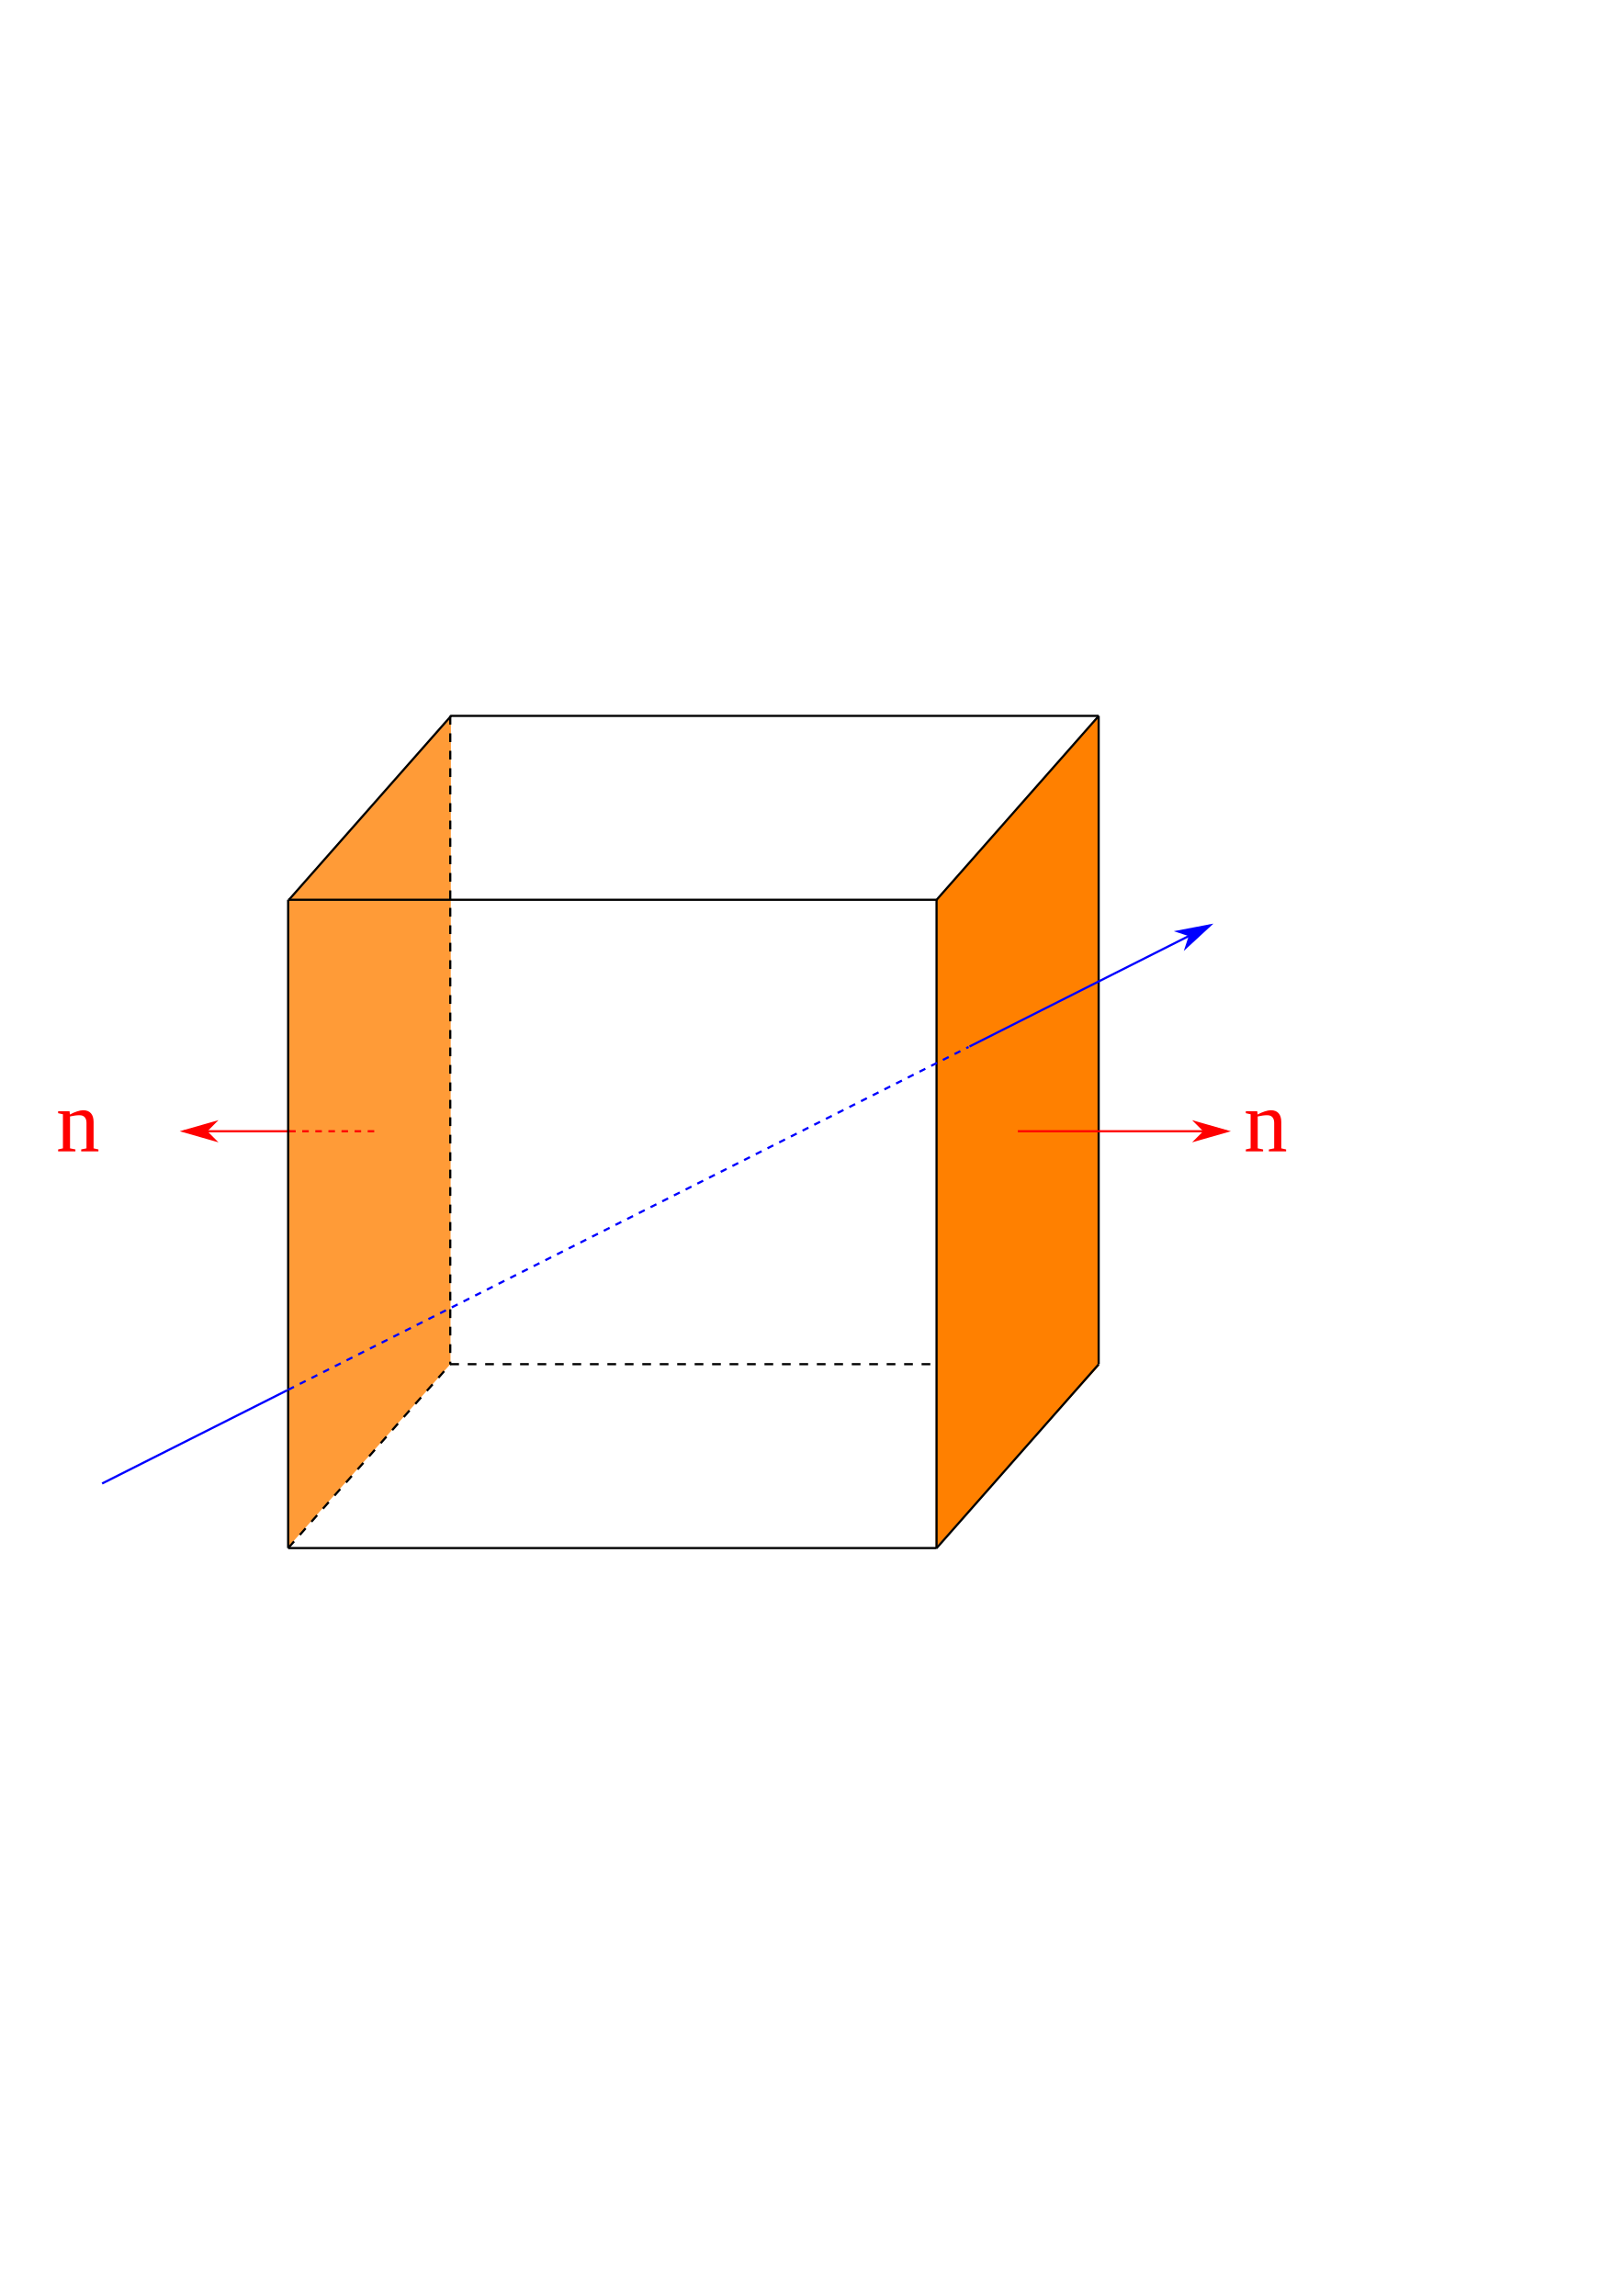
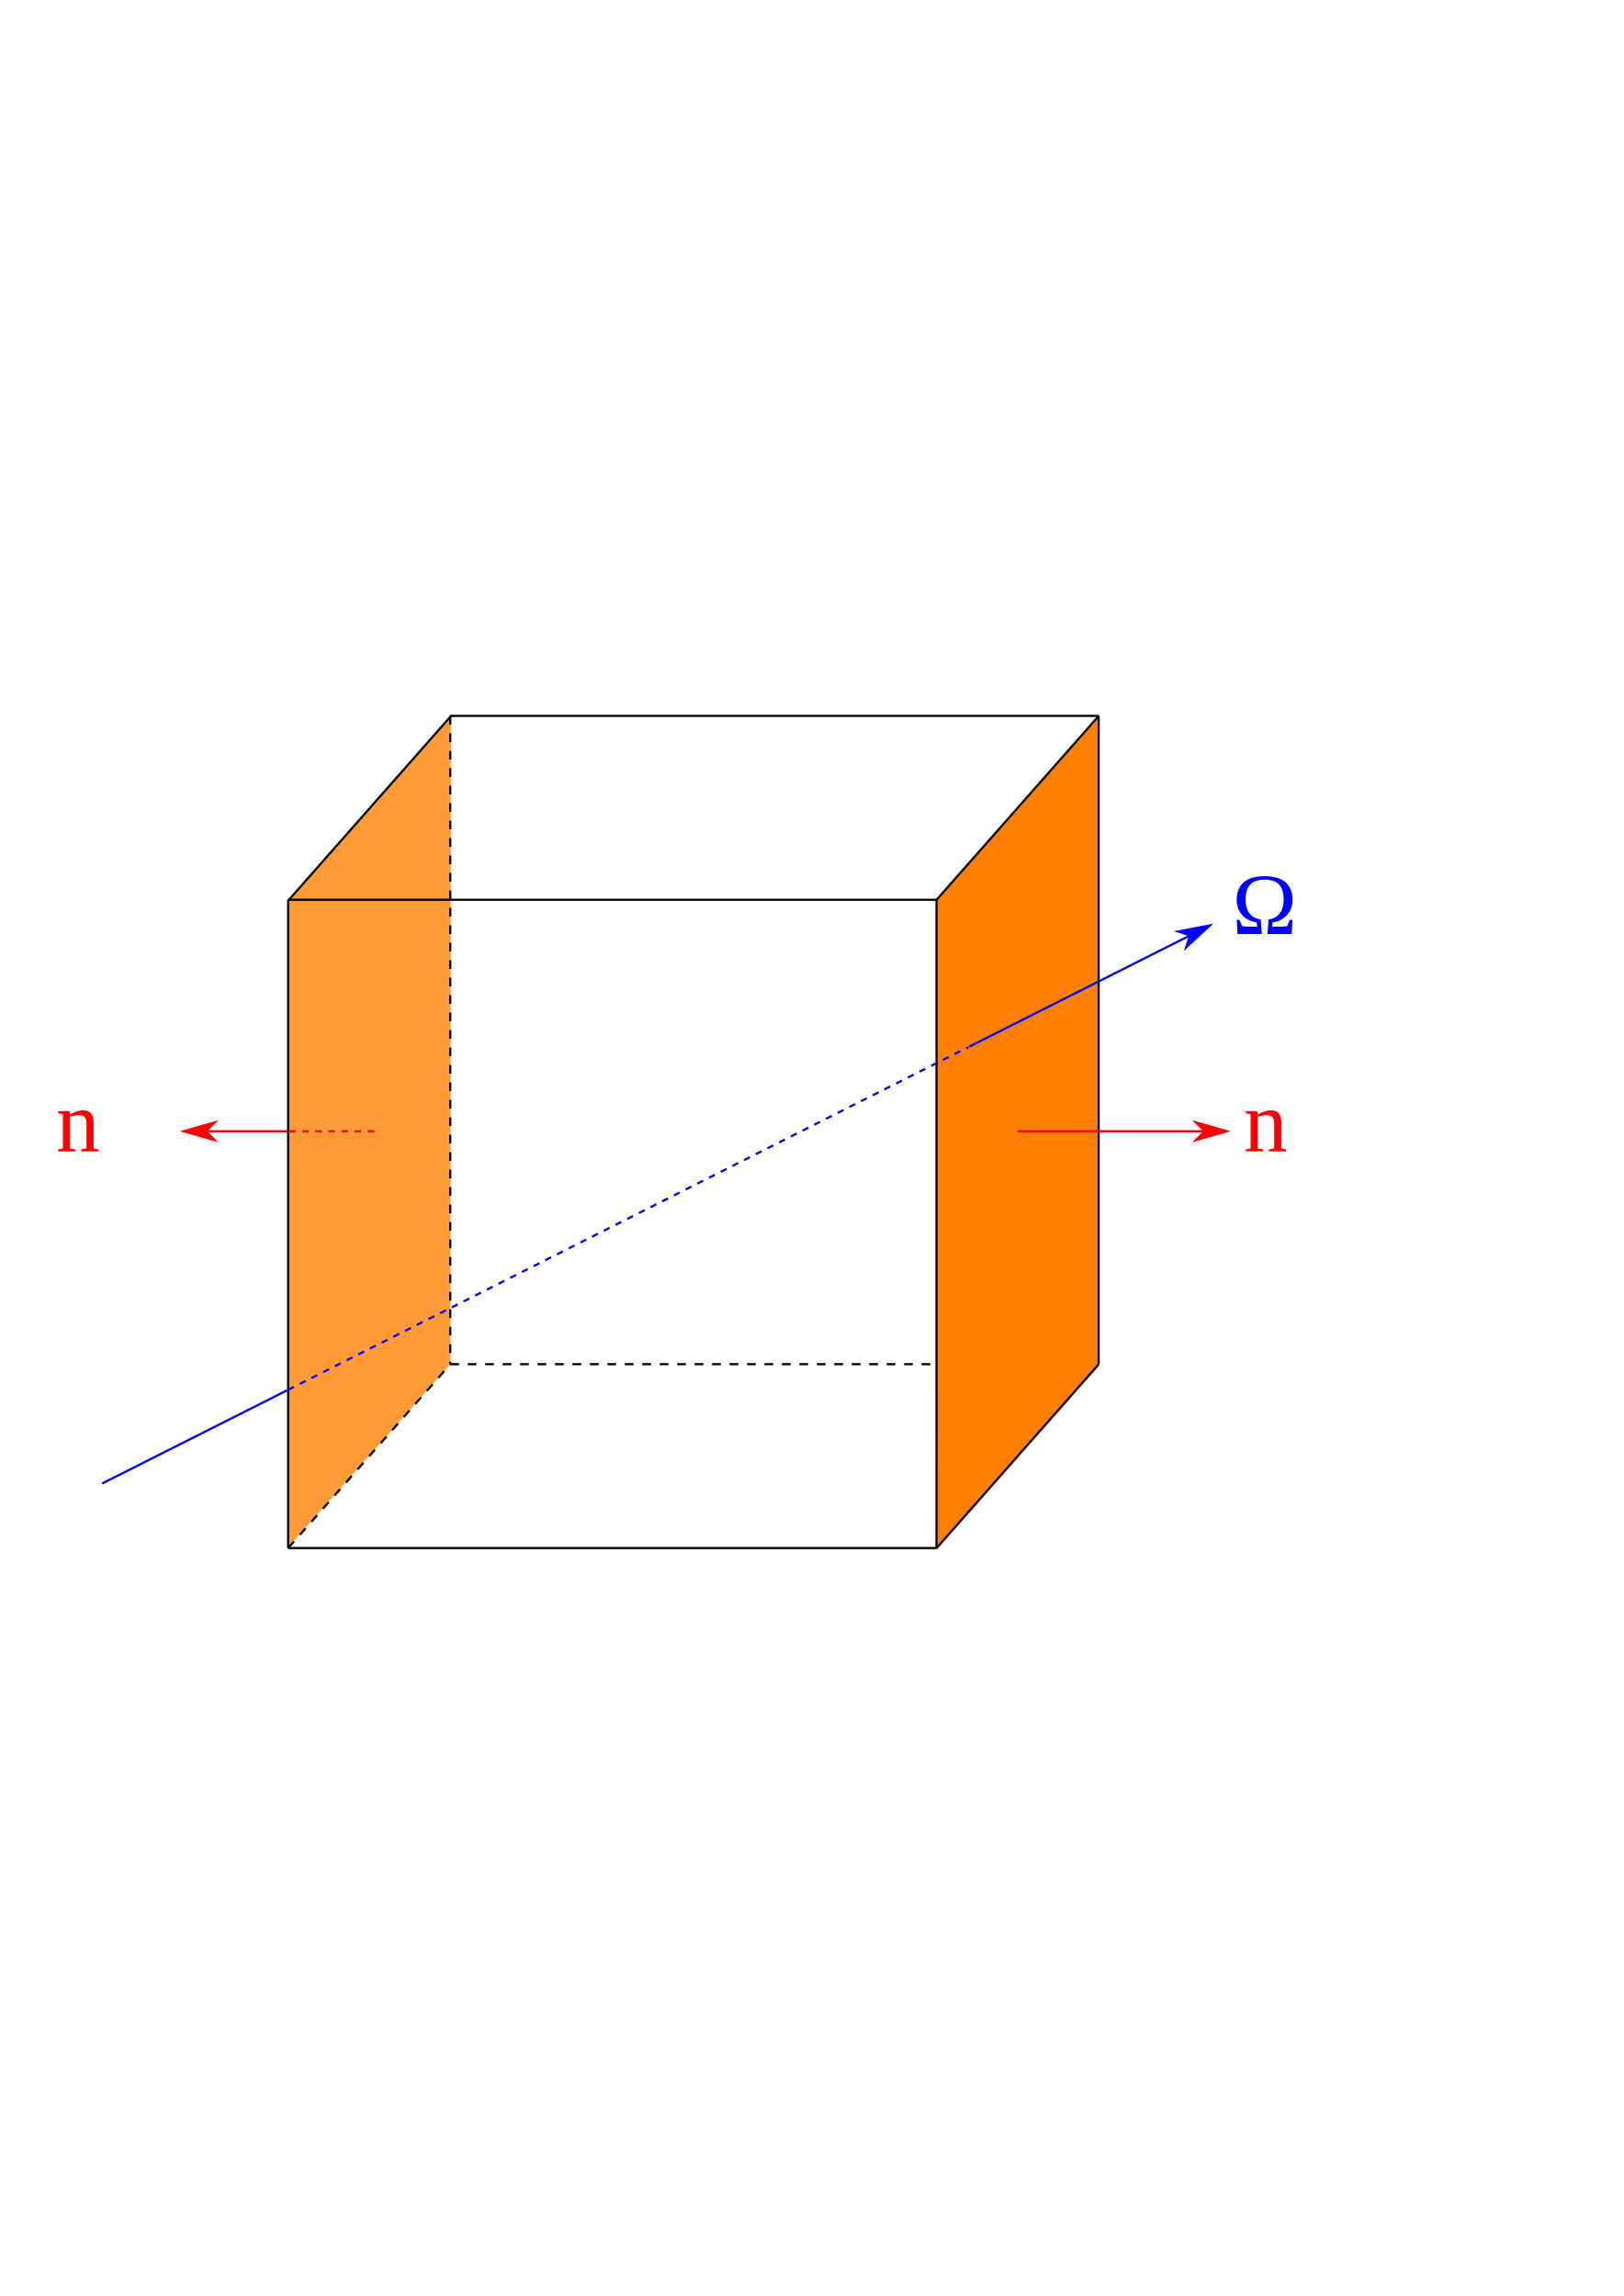
<svg xmlns="http://www.w3.org/2000/svg" version="1.1" id="svg6329" height="1052.362" width="744.094">
  <defs id="defs6331">
    <marker orient="auto" refY="0" refX="0" id="Arrow1Lend" style="overflow:visible">
      <path id="path3764" d="M 0,0 5,-5 -12.5,0 5,5 0,0 z" style="fill-rule:evenodd;stroke:#000000;stroke-width:1pt" transform="matrix(-0.8,0,0,-0.8,-10,0)" />
    </marker>
    <marker orient="auto" refY="0" refX="0" id="marker6349" style="overflow:visible">
      <path id="path6351" d="M 0,0 5,-5 -12.5,0 5,5 0,0 z" style="fill-rule:evenodd;stroke:#000000;stroke-width:1pt" transform="matrix(-0.8,0,0,-0.8,-10,0)" />
    </marker>
    <marker orient="auto" refY="0" refX="0" id="marker6353" style="overflow:visible">
      <path id="path6355" d="M 0,0 5,-5 -12.5,0 5,5 0,0 z" style="fill-rule:evenodd;stroke:#000000;stroke-width:1pt" transform="matrix(-0.8,0,0,-0.8,-10,0)" />
    </marker>
    <marker orient="auto" refY="0" refX="0" id="marker6357" style="overflow:visible">
      <path id="path6359" d="M 0,0 5,-5 -12.5,0 5,5 0,0 z" style="fill-rule:evenodd;stroke:#000000;stroke-width:1pt" transform="matrix(-0.8,0,0,-0.8,-10,0)" />
    </marker>
    <marker orient="auto" refY="0" refX="0" id="marker6361" style="overflow:visible">
      <path id="path6363" d="M 0,0 5,-5 -12.5,0 5,5 0,0 z" style="fill-rule:evenodd;stroke:#000000;stroke-width:1pt" transform="matrix(-0.8,0,0,-0.8,-10,0)" />
    </marker>
    <marker orient="auto" refY="0" refX="0" id="marker6365" style="overflow:visible">
      <path id="path6367" d="M 0,0 5,-5 -12.5,0 5,5 0,0 z" style="fill-rule:evenodd;stroke:#000000;stroke-width:1pt" transform="matrix(-0.8,0,0,-0.8,-10,0)" />
    </marker>
    <marker orient="auto" refY="0" refX="0" id="marker6365p" style="overflow:visible">
      <path id="path7274" d="M 0,0 5,-5 -12.5,0 5,5 0,0 z" style="stroke:#ff0000;stroke-width:1pt;fill:#ff0000;fill-rule:evenodd" transform="matrix(-0.8,0,0,-0.8,-10,0)" />
    </marker>
    <marker orient="auto" refY="0" refX="0" id="marker6365f" style="overflow:visible">
      <path id="path8274" d="M 0,0 5,-5 -12.5,0 5,5 0,0 z" style="stroke:#0000ff;stroke-width:1pt;fill:#0000ff;fill-rule:evenodd" transform="matrix(-0.8,0,0,-0.8,-10,0)" />
    </marker>
  </defs>
  <g id="layer1">
    <path style="fill:none;stroke:#000000;stroke-width:1;stroke-linecap:butt;stroke-linejoin:miter;stroke-opacity:1;stroke-miterlimit:4;stroke-dasharray:4,4;stroke-dashoffset:0" d="m 206.338,625.263 297.143,0" id="path4801" />
    <path id="path7357" d="m 503.302,328.596 -74.09,83.893 -0.402,296.926 74.751,-83.338 z" style="fill:#ff8000;fill-opacity:1;stroke:none" />
    <path id="path7355" d="m 206.639,328.272 -74.814,84.663 0,296.48 74.617,-84.228 z" style="fill:#ff8000;fill-opacity:0.784;stroke:none" />
    <path id="path4803" d="m 206.338,328.12 297.143,0" style="fill:none;stroke:#000000;stroke-width:1;stroke-linecap:butt;stroke-linejoin:miter;stroke-miterlimit:4;stroke-opacity:1;stroke-dasharray:none;stroke-dashoffset:0" />
    <path id="path4809" d="m 206.338,328.12 0,297.143" style="fill:none;stroke:#000000;stroke-width:1;stroke-linecap:butt;stroke-linejoin:miter;stroke-opacity:1;stroke-miterlimit:4;stroke-dasharray:4,4;stroke-dashoffset:0" />
    <path style="fill:none;stroke:#000000;stroke-width:1;stroke-linecap:butt;stroke-linejoin:miter;stroke-miterlimit:4;stroke-opacity:1;stroke-dasharray:none;stroke-dashoffset:0" d="m 503.48,328.12 0,297.143" id="path4811" />
    <path id="path4813" d="m 132.052,709.549 297.143,0" style="fill:none;stroke:#000000;stroke-width:1;stroke-linecap:butt;stroke-linejoin:miter;stroke-miterlimit:4;stroke-opacity:1;stroke-dasharray:none;stroke-dashoffset:0" />
    <path style="fill:none;stroke:#000000;stroke-width:1;stroke-linecap:butt;stroke-linejoin:miter;stroke-miterlimit:4;stroke-opacity:1;stroke-dasharray:none;stroke-dashoffset:0" d="m 132.052,412.406 297.143,0" id="path4815" />
    <path id="path7328" d="m 132.886,518.505 -48.6,0" style="fill:none;stroke:#ff0000;stroke-width:1px;stroke-linecap:butt;stroke-linejoin:miter;stroke-opacity:1;marker-end:url(#marker6365p)" />
    <path id="path7334" d="m 132.502,518.505 40.355,0" style="fill:none;stroke:#ff0000;stroke-width:1;stroke-linecap:butt;stroke-linejoin:miter;stroke-miterlimit:4;stroke-opacity:1;stroke-dasharray:3, 3;stroke-dashoffset:0" />
    <path style="fill:none;stroke:#000000;stroke-width:1;stroke-linecap:butt;stroke-linejoin:miter;stroke-miterlimit:4;stroke-opacity:1;stroke-dasharray:none;stroke-dashoffset:0" d="m 132.052,412.406 0,297.143" id="path4817" />
    <path id="path4819" d="m 429.195,412.406 0,297.143" style="fill:none;stroke:#000000;stroke-width:1;stroke-linecap:butt;stroke-linejoin:miter;stroke-miterlimit:4;stroke-opacity:1;stroke-dasharray:none;stroke-dashoffset:0" />
    <path style="fill:none;stroke:#000000;stroke-width:1;stroke-linecap:butt;stroke-linejoin:miter;stroke-miterlimit:4;stroke-opacity:1;stroke-dasharray:none;stroke-dashoffset:0" d="m 132.338,412.487 74.372,-84.348" id="path4821" />
    <path id="path4823" d="m 429.099,412.545 74.372,-84.348" style="fill:none;stroke:#000000;stroke-width:1;stroke-linecap:butt;stroke-linejoin:miter;stroke-miterlimit:4;stroke-opacity:1;stroke-dasharray:none;stroke-dashoffset:0" />
    <path style="fill:none;stroke:#000000;stroke-width:1;stroke-linecap:butt;stroke-linejoin:miter;stroke-miterlimit:4;stroke-opacity:1;stroke-dasharray:none;stroke-dashoffset:0" d="m 429.11,709.689 74.372,-84.348" id="path4825" />
    <path id="path4827" d="m 132.117,709.503 74.372,-84.348" style="fill:none;stroke:#000000;stroke-width:1;stroke-linecap:butt;stroke-linejoin:miter;stroke-opacity:1;stroke-miterlimit:4;stroke-dasharray:4,4;stroke-dashoffset:0" />
    <path style="fill:none;stroke:#000000;stroke-width:1px;stroke-linecap:butt;stroke-linejoin:miter;stroke-opacity:1" d="M 22.792,401.91" id="path4835" />
    <path style="fill:none;stroke:#ff0000;stroke-width:1px;stroke-linecap:butt;stroke-linejoin:miter;stroke-opacity:1;marker-end:url(#marker6365p)" d="m 466.429,518.505 95.714,0" id="path7065" />
    <text id="text7324" y="527.714" x="570" style="font-size:40px;font-style:normal;font-weight:normal;line-height:125%;letter-spacing:0px;word-spacing:0px;fill:#000000;fill-opacity:1;stroke:none;font-family:Sans" xml:space="preserve">
      <tspan style="fill:#ff0000;fill-opacity:1;font-family:Times New Roman;-inkscape-font-specification:Times New Roman" y="527.714" x="570" id="tspan7326">n</tspan>
    </text>
    <text xml:space="preserve" style="font-size:40px;font-style:normal;font-weight:normal;line-height:125%;letter-spacing:0px;word-spacing:0px;fill:#000000;fill-opacity:1;stroke:none;font-family:Sans" x="25.714" y="527.714" id="text7330">
      <tspan id="tspan7332" x="25.714" y="527.714" style="fill:#ff0000;fill-opacity:1;font-family:Times New Roman;-inkscape-font-specification:Times New Roman">n</tspan>
    </text>
    <path id="path7947" d="m 46.791,679.961 84.798,-42.728" style="fill:none;stroke:#0000ff;stroke-width:1px;stroke-linecap:butt;stroke-linejoin:miter;stroke-opacity:1" />
    <path id="path7949" d="M 132.026,637.014 443.862,479.886" style="fill:none;stroke:#0000ff;stroke-width:1;stroke-linecap:butt;stroke-linejoin:miter;stroke-miterlimit:4;stroke-opacity:1;stroke-dasharray:3, 3;stroke-dashoffset:0" />
    <path id="path7951" d="M 444.292,479.669 554.349,424.214" style="fill:none;stroke:#0000ff;stroke-width:1px;stroke-linecap:butt;stroke-linejoin:miter;stroke-opacity:1;marker-end:url(#marker6365f)" />
+     <text xml:space="preserve" style="font-size:40px;font-style:normal;font-weight:normal;line-height:125%;letter-spacing:0px;word-spacing:0px;fill:#000000;fill-opacity:1;stroke:none;font-family:Sans" x="564.675" y="428.088" id="text8539">
+       <tspan id="tspan8541" x="564.675" y="428.088" style="fill:#0000ff;fill-opacity:1;font-family:Times New Roman;-inkscape-font-specification:Times New Roman">Ω</tspan>
+     </text>
  </g>
</svg>
